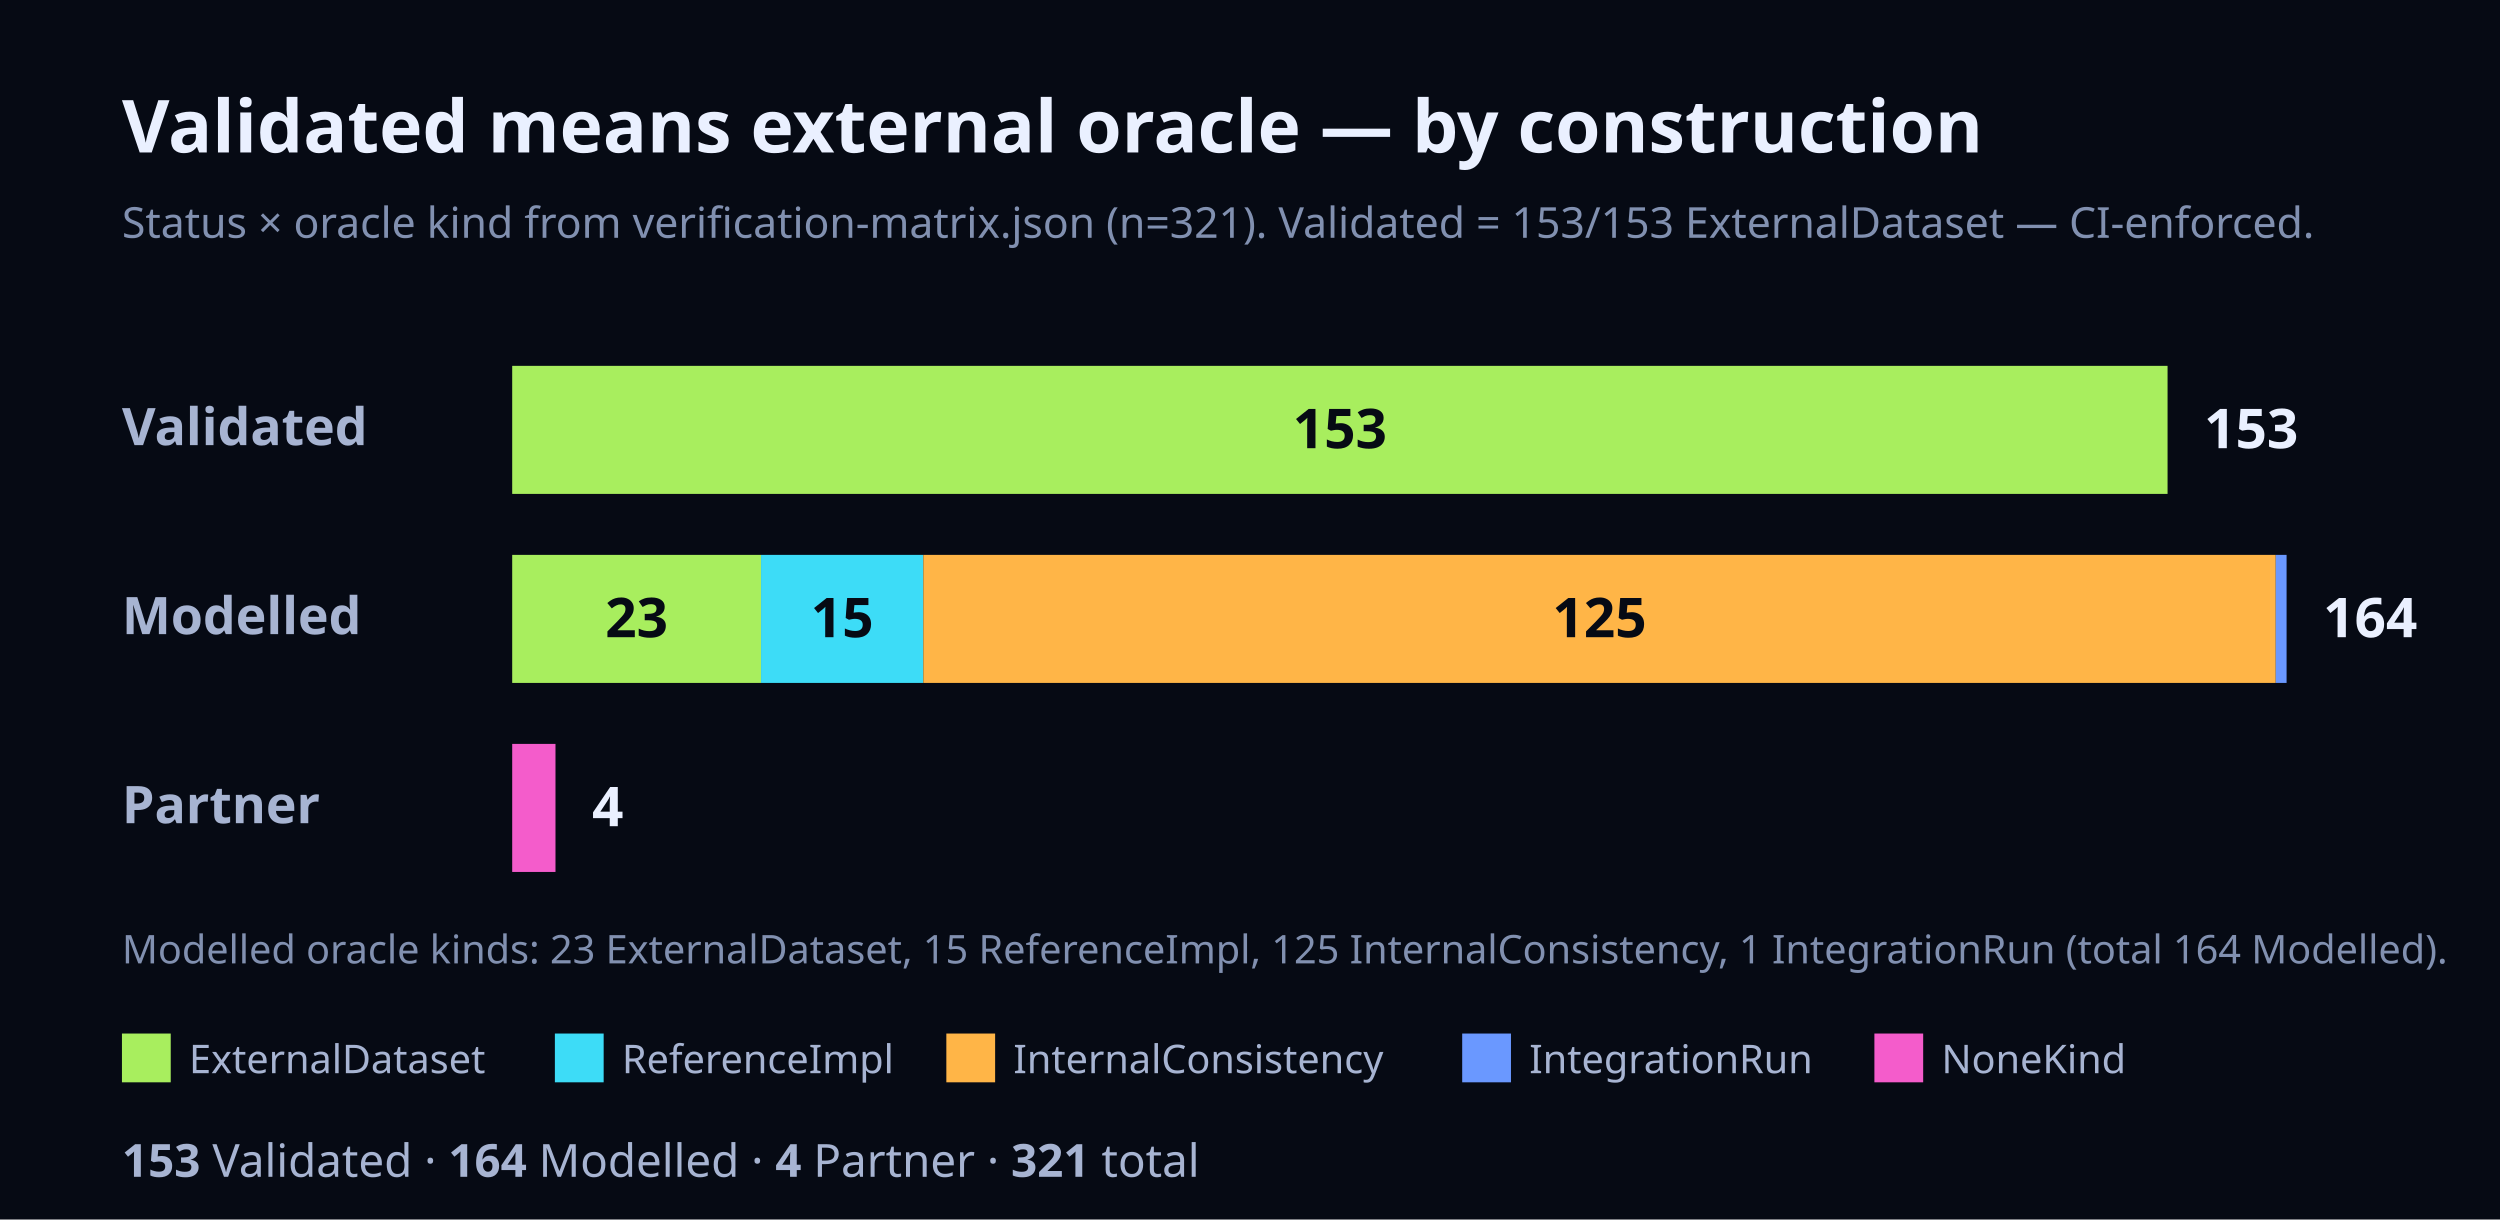
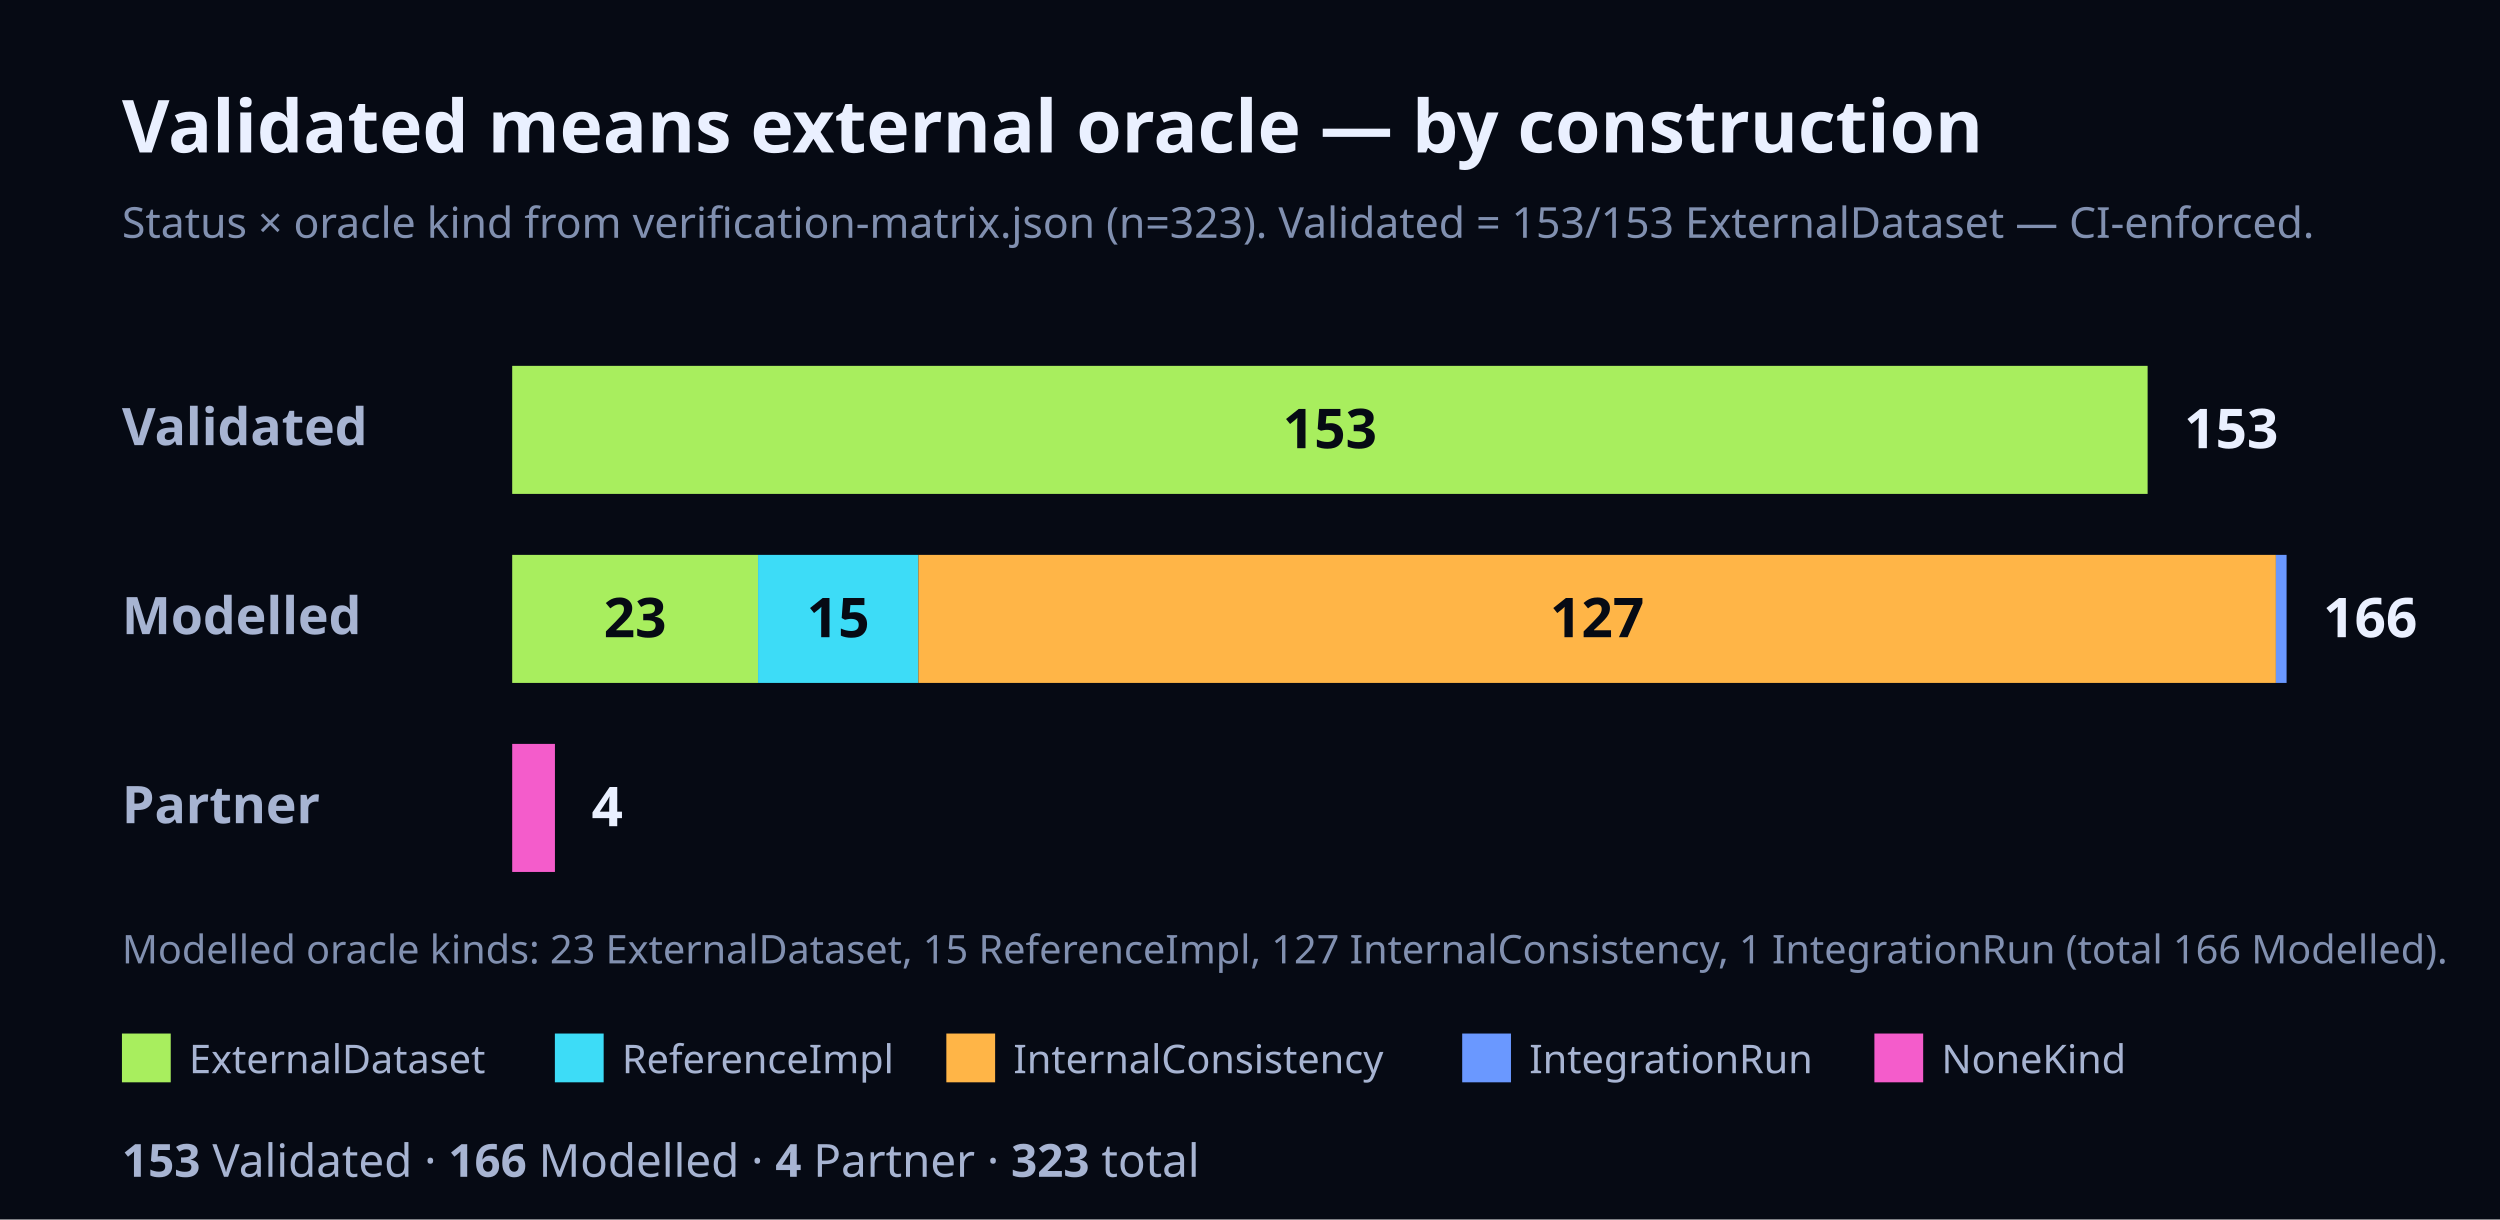
<svg xmlns="http://www.w3.org/2000/svg" width="820" height="400" viewBox="0 0 820 400" font-family="Geist, ui-sans-serif, system-ui, sans-serif">
  <rect x="0" y="0" width="820" height="400" fill="#060A14" />
  <text x="40" y="50" font-size="24" font-weight="700" fill="#EAF0FF">Validated means external oracle — by construction</text>
-   <text x="40" y="78" font-size="14" fill="#8190B0">Status × oracle kind from verification-matrix.json (n=321). Validated = 153/153 ExternalDataset — CI-enforced.</text>
+   <text x="40" y="78" font-size="14" fill="#8190B0">Status × oracle kind from verification-matrix.json (n=323). Validated = 153/153 ExternalDataset — CI-enforced.</text>
  <text x="40" y="146" font-size="17" font-weight="700" fill="#A7B4D2">Validated</text>
-   <rect x="168" y="120" width="542.96" height="42" fill="#A8EE5E" />
-   <text x="439.48" y="147" font-size="18" font-weight="700" fill="#060A14" text-anchor="middle">153</text>
-   <text x="722.96" y="147" font-size="18" font-weight="700" fill="#EAF0FF">153</text>
+   <rect x="168" y="120" width="536.42" height="42" fill="#A8EE5E" />
+   <text x="436.21" y="147" font-size="18" font-weight="700" fill="#060A14" text-anchor="middle">153</text>
+   <text x="716.42" y="147" font-size="18" font-weight="700" fill="#EAF0FF">153</text>
  <text x="40" y="208" font-size="17" font-weight="700" fill="#A7B4D2">Modelled</text>
-   <rect x="168" y="182" width="81.62" height="42" fill="#A8EE5E" />
-   <text x="208.81" y="209" font-size="18" font-weight="700" fill="#060A14" text-anchor="middle">23</text>
-   <rect x="249.62" y="182" width="53.23" height="42" fill="#3DDCF7" />
-   <text x="276.24" y="209" font-size="18" font-weight="700" fill="#060A14" text-anchor="middle">15</text>
-   <rect x="302.85" y="182" width="443.6" height="42" fill="#FFB547" />
-   <text x="524.65" y="209" font-size="18" font-weight="700" fill="#060A14" text-anchor="middle">125</text>
-   <rect x="746.45" y="182" width="3.55" height="42" fill="#6A98FF" />
-   <text x="762" y="209" font-size="18" font-weight="700" fill="#EAF0FF">164</text>
+   <rect x="168" y="182" width="80.64" height="42" fill="#A8EE5E" />
+   <text x="208.32" y="209" font-size="18" font-weight="700" fill="#060A14" text-anchor="middle">23</text>
+   <rect x="248.64" y="182" width="52.59" height="42" fill="#3DDCF7" />
+   <text x="274.93" y="209" font-size="18" font-weight="700" fill="#060A14" text-anchor="middle">15</text>
+   <rect x="301.23" y="182" width="445.27" height="42" fill="#FFB547" />
+   <text x="523.86" y="209" font-size="18" font-weight="700" fill="#060A14" text-anchor="middle">127</text>
+   <rect x="746.49" y="182" width="3.51" height="42" fill="#6A98FF" />
+   <text x="762" y="209" font-size="18" font-weight="700" fill="#EAF0FF">166</text>
  <text x="40" y="270" font-size="17" font-weight="700" fill="#A7B4D2">Partner</text>
-   <rect x="168" y="244" width="14.2" height="42" fill="#F45CCB" />
-   <text x="194.2" y="271" font-size="18" font-weight="700" fill="#EAF0FF">4</text>
-   <text x="40" y="316" font-size="13" fill="#8190B0">Modelled oracle kinds: 23 ExternalDataset, 15 ReferenceImpl, 125 InternalConsistency, 1 IntegrationRun (total 164 Modelled).</text>
+   <rect x="168" y="244" width="14.02" height="42" fill="#F45CCB" />
+   <text x="194.02" y="271" font-size="18" font-weight="700" fill="#EAF0FF">4</text>
+   <text x="40" y="316" font-size="13" fill="#8190B0">Modelled oracle kinds: 23 ExternalDataset, 15 ReferenceImpl, 127 InternalConsistency, 1 IntegrationRun (total 166 Modelled).</text>
  <rect x="40" y="339" width="16" height="16" fill="#A8EE5E" />
  <text x="62" y="352" font-size="13" fill="#A7B4D2">ExternalDataset</text>
  <rect x="182" y="339" width="16" height="16" fill="#3DDCF7" />
  <text x="204" y="352" font-size="13" fill="#A7B4D2">ReferenceImpl</text>
  <rect x="310.4" y="339" width="16" height="16" fill="#FFB547" />
  <text x="332.4" y="352" font-size="13" fill="#A7B4D2">InternalConsistency</text>
  <rect x="479.6" y="339" width="16" height="16" fill="#6A98FF" />
  <text x="501.6" y="352" font-size="13" fill="#A7B4D2">IntegrationRun</text>
  <rect x="614.8" y="339" width="16" height="16" fill="#F45CCB" />
  <text x="636.8" y="352" font-size="13" fill="#A7B4D2">NoneKind</text>
  <text x="40" y="386" font-size="15" fill="#A7B4D2">
-     <tspan font-weight="700">153</tspan> Validated · <tspan font-weight="700">164</tspan> Modelled · <tspan font-weight="700">4</tspan> Partner · <tspan font-weight="700">321</tspan> total</text>
+     <tspan font-weight="700">153</tspan> Validated · <tspan font-weight="700">166</tspan> Modelled · <tspan font-weight="700">4</tspan> Partner · <tspan font-weight="700">323</tspan> total</text>
</svg>
